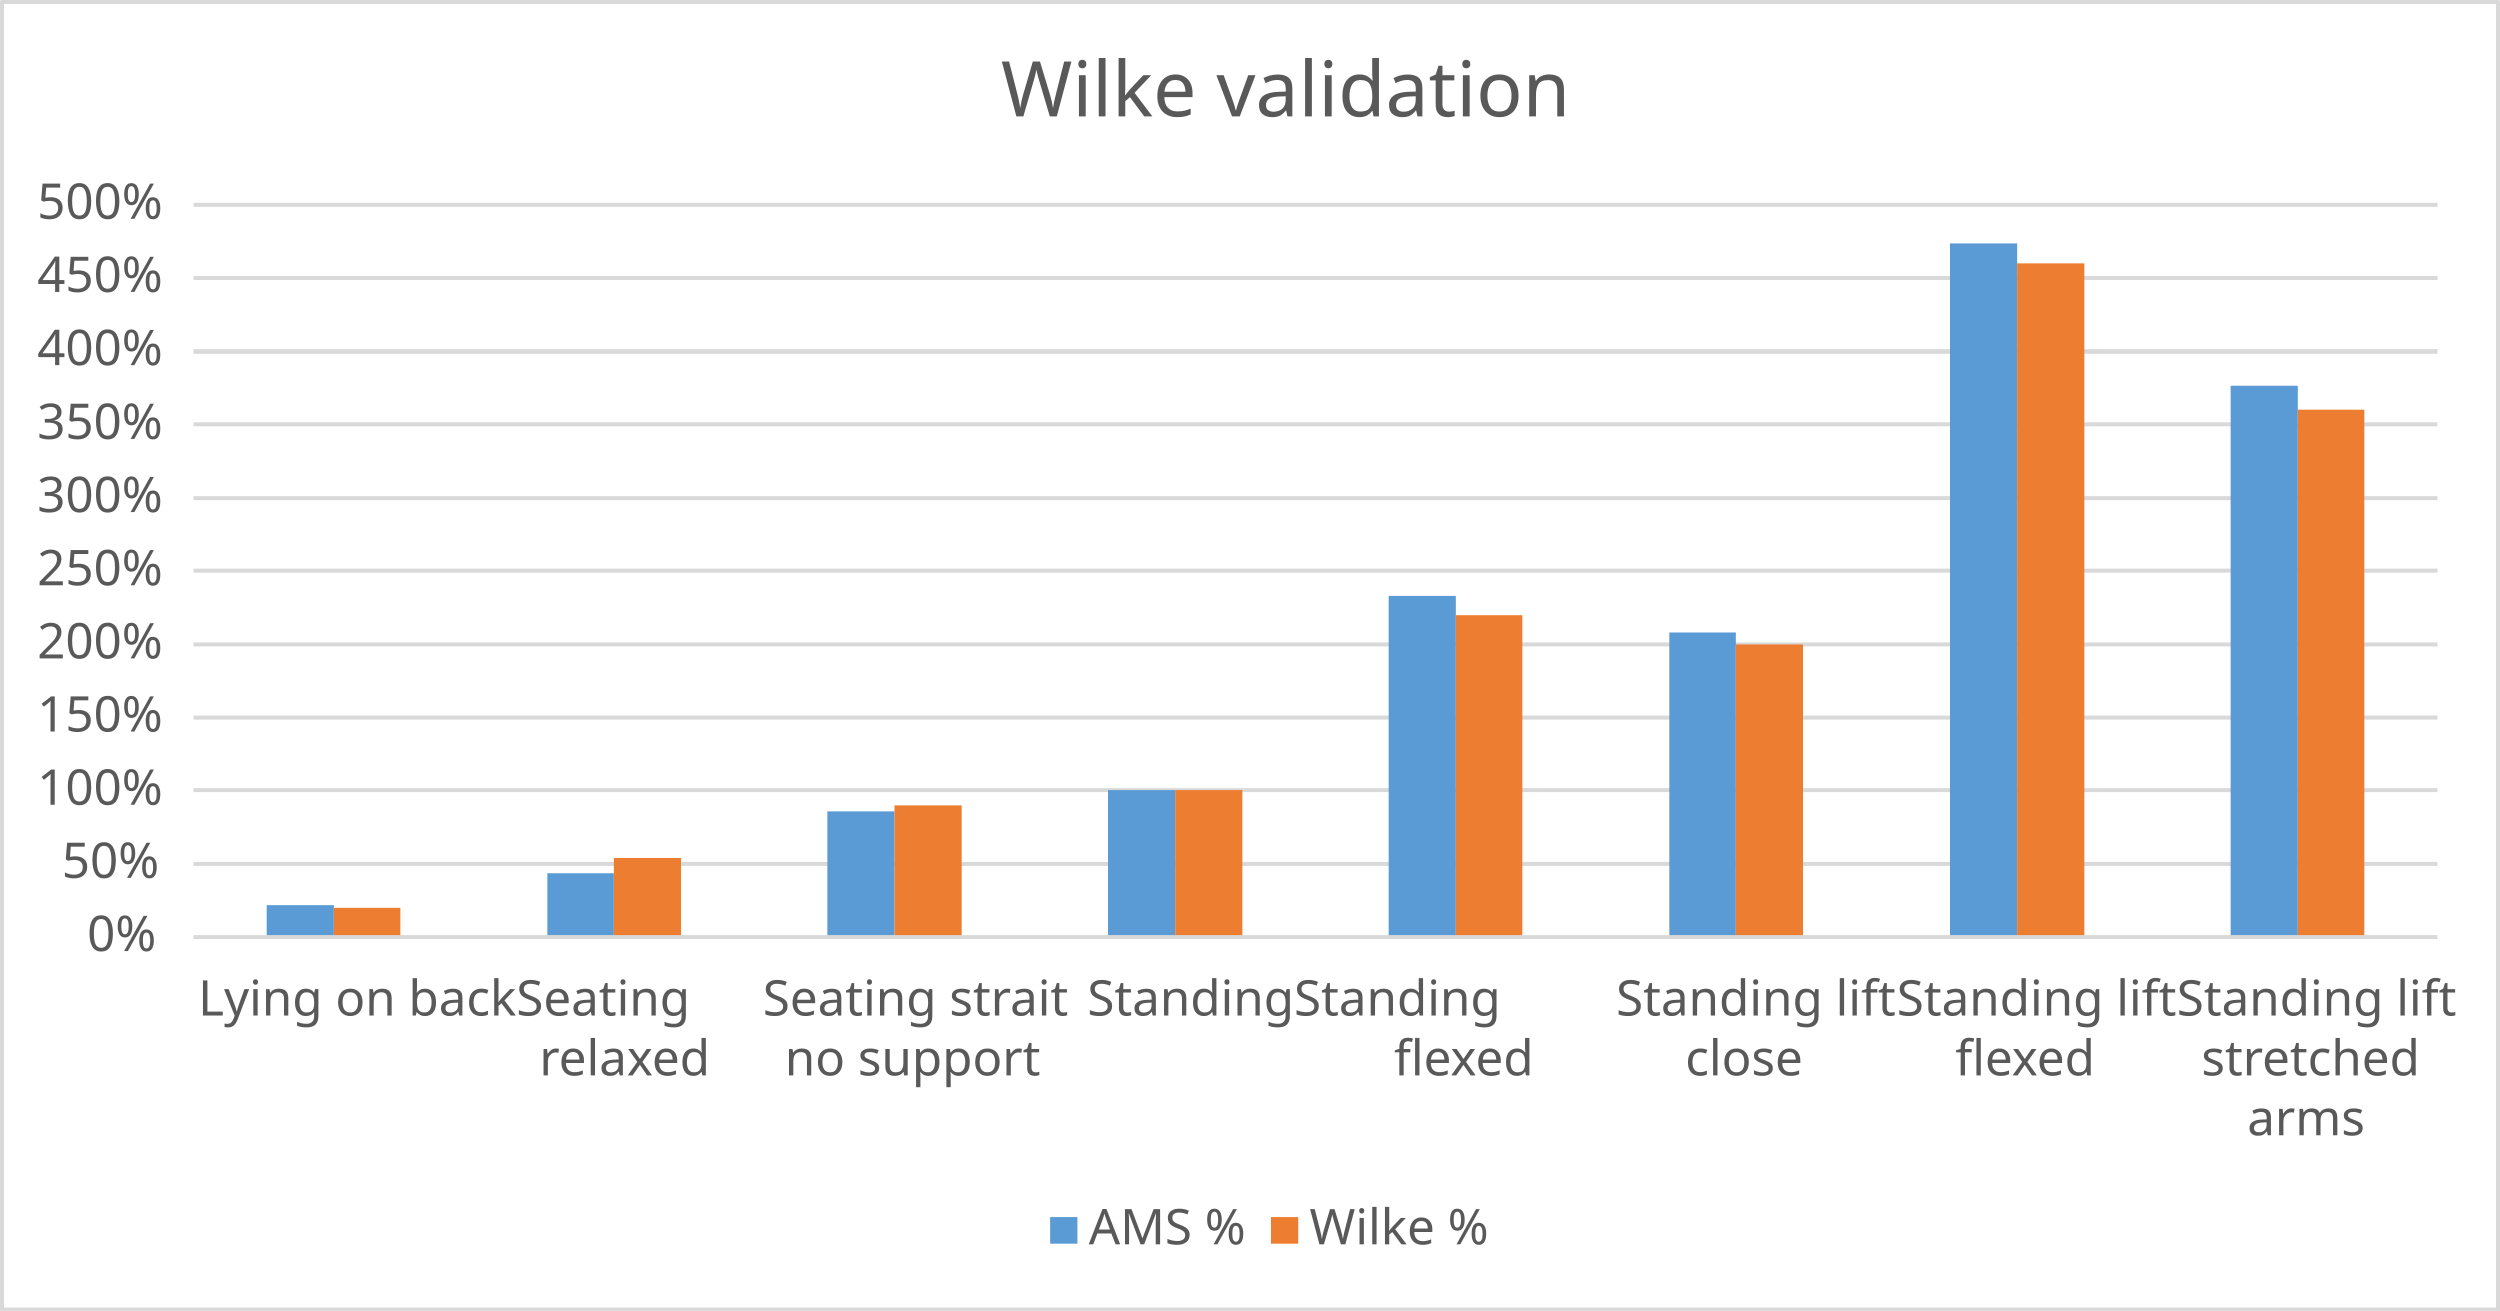
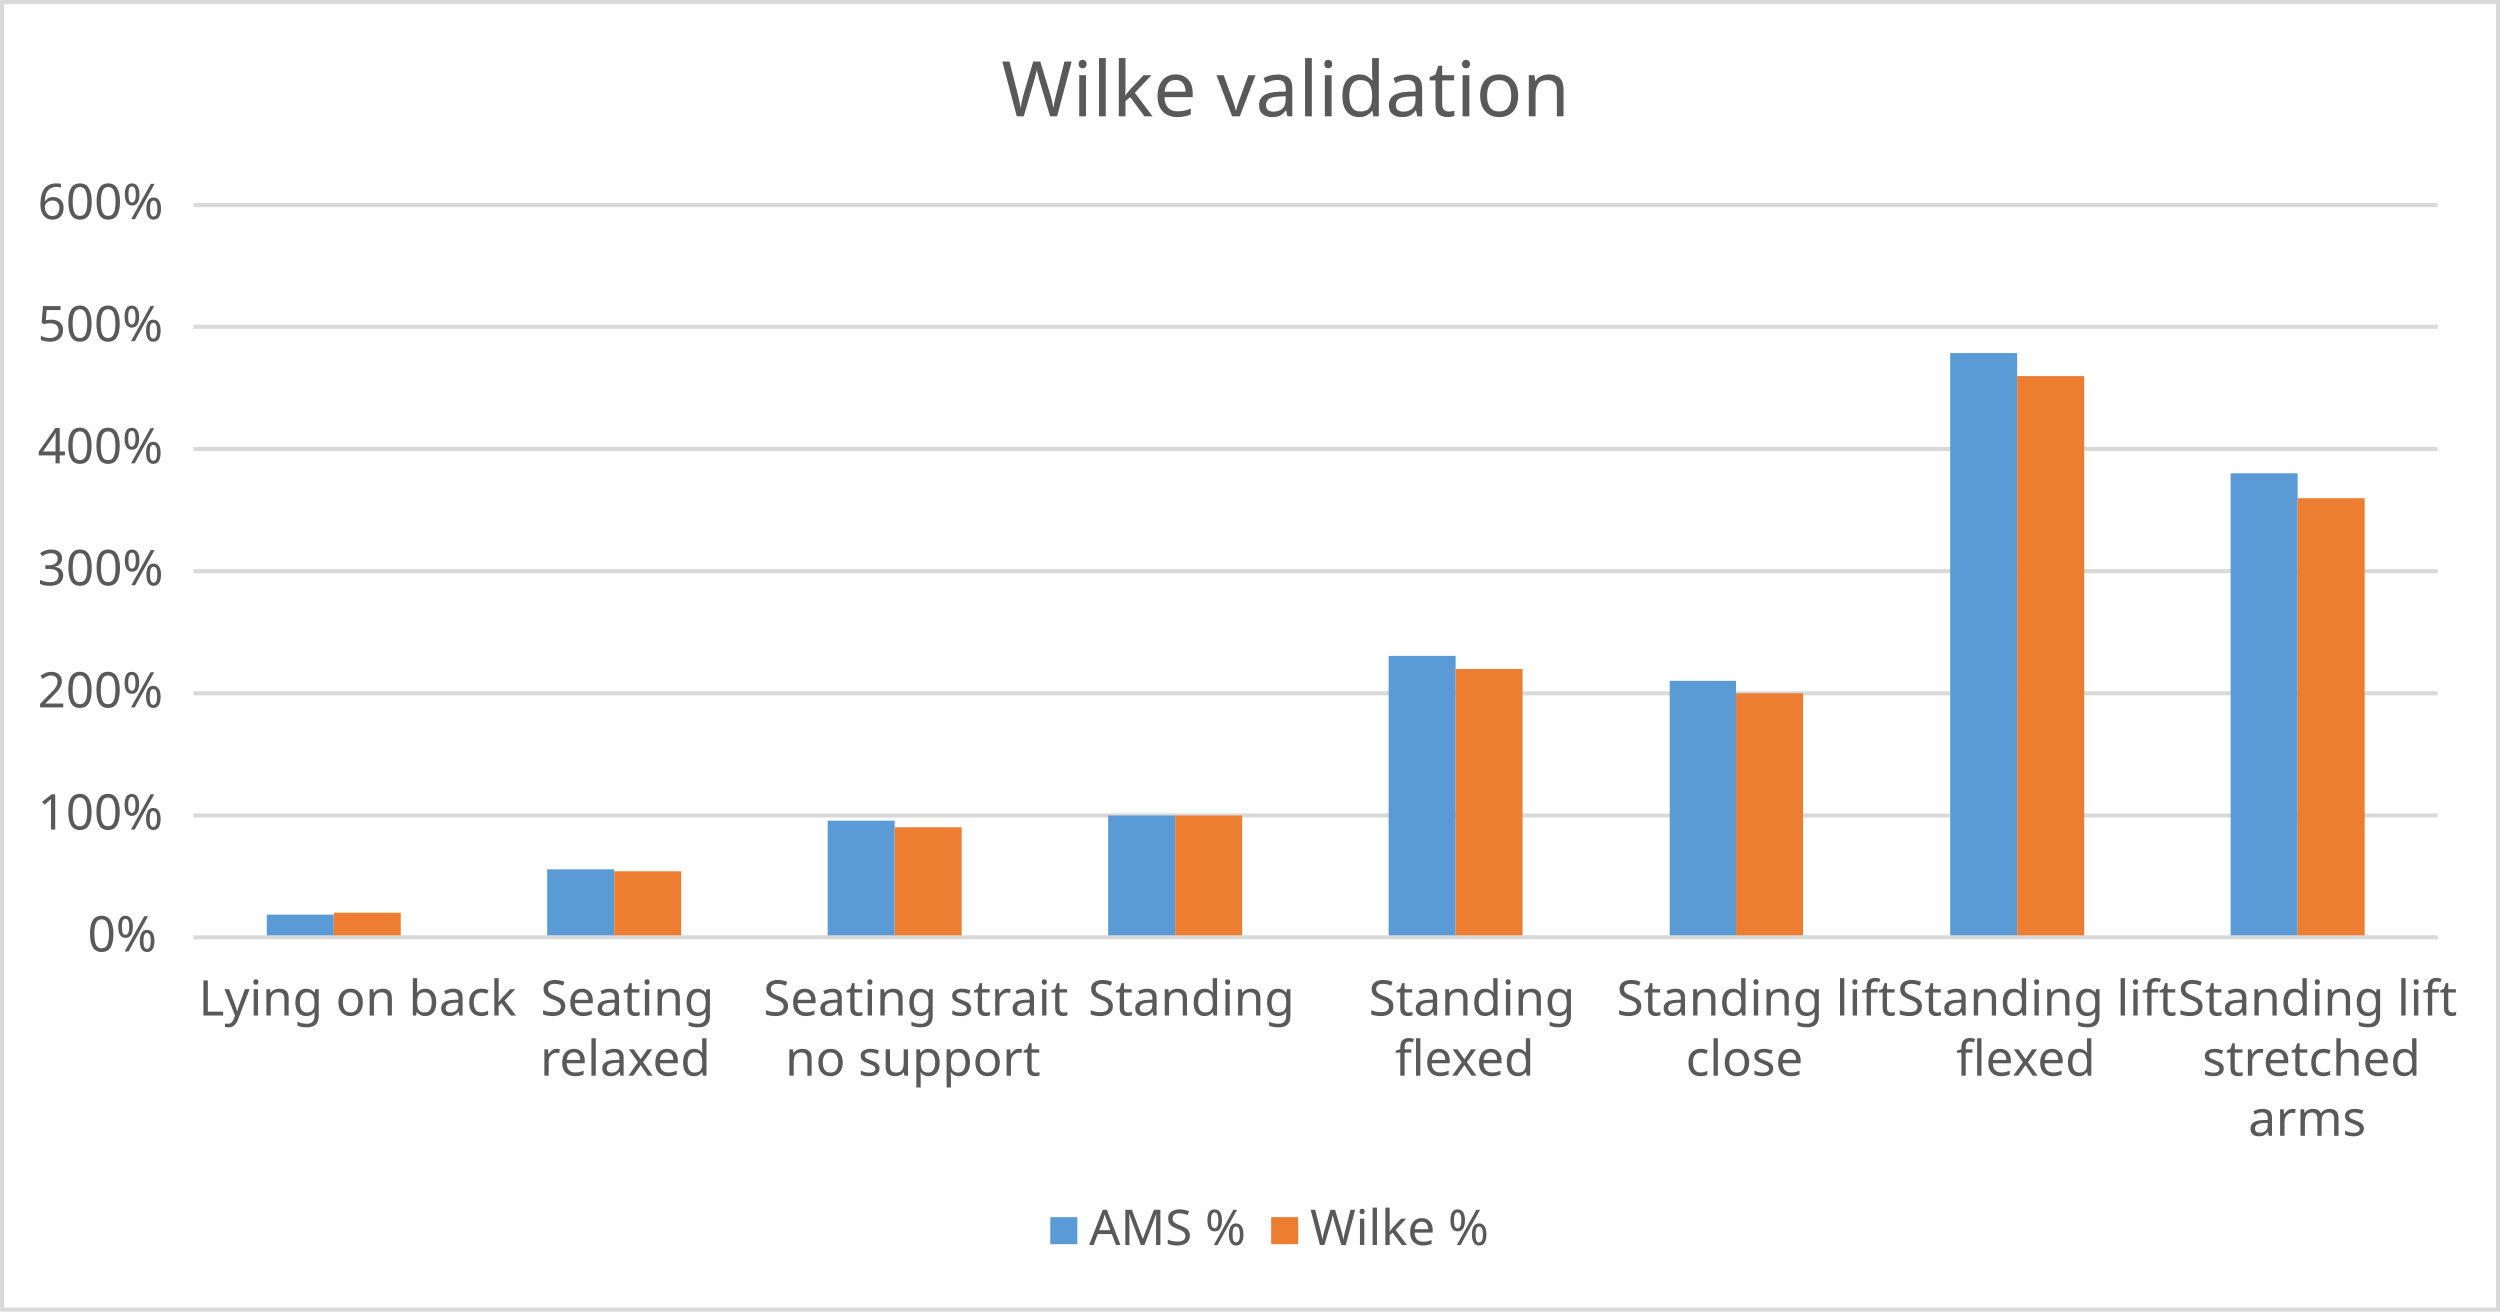
- <svg xmlns="http://www.w3.org/2000/svg" width="159.131mm" height="83.439mm" viewBox="0 0 159.131 83.439" version="1.1" id="svg8">
+ <svg xmlns="http://www.w3.org/2000/svg" width="159.142mm" height="83.478mm" viewBox="0 0 159.142 83.478" version="1.1" id="svg8">
  <defs id="defs2">
-     <clipPath id="clipPath4535" clipPathUnits="userSpaceOnUse">
-       <path style="clip-rule:evenodd" id="path4533" d="m 96,148.8 v 877.76 H 697.76 V 148.8 Z" />
-     </clipPath>
-     <clipPath id="clipPath4729" clipPathUnits="userSpaceOnUse">
-       <path style="clip-rule:evenodd" id="path4727" d="M 0,-0.48 H 601.44 V 314.88 H 0 Z" />
+     <clipPath id="clipPath4530" clipPathUnits="userSpaceOnUse">
+       <path style="clip-rule:evenodd" id="path4528" d="M 72.6,283.2 H 522.84 V 519.12 H 72.6 Z" />
+     </clipPath>
+     <clipPath id="clipPath4542" clipPathUnits="userSpaceOnUse">
+       <path style="clip-rule:evenodd" id="path4540" d="M 72.6,283.2 H 522.84 V 519.12 H 72.6 Z" />
+     </clipPath>
+     <clipPath id="clipPath4554" clipPathUnits="userSpaceOnUse">
+       <path style="clip-rule:evenodd" id="path4552" d="M 72.6,283.2 H 522.84 V 519.12 H 72.6 Z" />
+     </clipPath>
+     <clipPath id="clipPath4566" clipPathUnits="userSpaceOnUse">
+       <path style="clip-rule:evenodd" id="path4564" d="M 72.6,283.2 H 522.84 V 519.12 H 72.6 Z" />
+     </clipPath>
+     <clipPath id="clipPath4578" clipPathUnits="userSpaceOnUse">
+       <path style="clip-rule:evenodd" id="path4576" d="M 72.6,283.2 H 522.84 V 519.12 H 72.6 Z" />
+     </clipPath>
+     <clipPath id="clipPath4590" clipPathUnits="userSpaceOnUse">
+       <path style="clip-rule:evenodd" id="path4588" d="M 72.6,283.2 H 522.84 V 519.12 H 72.6 Z" />
+     </clipPath>
+     <clipPath id="clipPath4602" clipPathUnits="userSpaceOnUse">
+       <path style="clip-rule:evenodd" id="path4600" d="M 72.6,283.2 H 522.84 V 519.12 H 72.6 Z" />
+     </clipPath>
+     <clipPath id="clipPath4614" clipPathUnits="userSpaceOnUse">
+       <path style="clip-rule:evenodd" id="path4612" d="M 72.6,283.2 H 522.84 V 519.12 H 72.6 Z" />
+     </clipPath>
+     <clipPath id="clipPath4626" clipPathUnits="userSpaceOnUse">
+       <path style="clip-rule:evenodd" id="path4624" d="M 72.6,283.2 H 522.84 V 519.12 H 72.6 Z" />
+     </clipPath>
+     <clipPath id="clipPath4638" clipPathUnits="userSpaceOnUse">
+       <path style="clip-rule:evenodd" id="path4636" d="M 72.6,283.2 H 522.84 V 519.12 H 72.6 Z" />
+     </clipPath>
+     <clipPath id="clipPath4650" clipPathUnits="userSpaceOnUse">
+       <path style="clip-rule:evenodd" id="path4648" d="M 72.6,283.2 H 522.84 V 519.12 H 72.6 Z" />
+     </clipPath>
+     <clipPath id="clipPath4662" clipPathUnits="userSpaceOnUse">
+       <path style="clip-rule:evenodd" id="path4660" d="M 72.6,283.2 H 522.84 V 519.12 H 72.6 Z" />
+     </clipPath>
+     <clipPath id="clipPath4674" clipPathUnits="userSpaceOnUse">
+       <path style="clip-rule:evenodd" id="path4672" d="M 72.6,283.2 H 522.84 V 519.12 H 72.6 Z" />
+     </clipPath>
+     <clipPath id="clipPath4686" clipPathUnits="userSpaceOnUse">
+       <path style="clip-rule:evenodd" id="path4684" d="M 72.6,283.2 H 522.84 V 519.12 H 72.6 Z" />
+     </clipPath>
+     <clipPath id="clipPath4698" clipPathUnits="userSpaceOnUse">
+       <path style="clip-rule:evenodd" id="path4696" d="M 72.6,283.2 H 522.84 V 519.12 H 72.6 Z" />
+     </clipPath>
+     <clipPath id="clipPath4710" clipPathUnits="userSpaceOnUse">
+       <path style="clip-rule:evenodd" id="path4708" d="M 72.6,283.2 H 522.84 V 519.12 H 72.6 Z" />
+     </clipPath>
+     <clipPath id="clipPath4722" clipPathUnits="userSpaceOnUse">
+       <path style="clip-rule:evenodd" id="path4720" d="M 72.6,283.2 H 522.84 V 519.12 H 72.6 Z" />
+     </clipPath>
+     <clipPath id="clipPath4734" clipPathUnits="userSpaceOnUse">
+       <path style="clip-rule:evenodd" id="path4732" d="M 72.6,283.2 H 522.84 V 519.12 H 72.6 Z" />
+     </clipPath>
+     <clipPath id="clipPath4746" clipPathUnits="userSpaceOnUse">
+       <path style="clip-rule:evenodd" id="path4744" d="M 72.6,283.2 H 522.84 V 519.12 H 72.6 Z" />
+     </clipPath>
+     <clipPath id="clipPath4758" clipPathUnits="userSpaceOnUse">
+       <path style="clip-rule:evenodd" id="path4756" d="M 72.6,283.2 H 522.84 V 519.12 H 72.6 Z" />
+     </clipPath>
+     <clipPath id="clipPath4770" clipPathUnits="userSpaceOnUse">
+       <path style="clip-rule:evenodd" id="path4768" d="M 72.6,283.2 H 522.84 V 519.12 H 72.6 Z" />
+     </clipPath>
+     <clipPath id="clipPath4782" clipPathUnits="userSpaceOnUse">
+       <path style="clip-rule:evenodd" id="path4780" d="M 72.6,283.2 H 522.84 V 519.12 H 72.6 Z" />
+     </clipPath>
+     <clipPath id="clipPath4794" clipPathUnits="userSpaceOnUse">
+       <path style="clip-rule:evenodd" id="path4792" d="M 72.6,283.2 H 522.84 V 519.12 H 72.6 Z" />
+     </clipPath>
+     <clipPath id="clipPath4808" clipPathUnits="userSpaceOnUse">
+       <path style="clip-rule:evenodd" id="path4806" d="M 72.6,283.2 H 522.84 V 519.12 H 72.6 Z" />
+     </clipPath>
+     <clipPath id="clipPath4822" clipPathUnits="userSpaceOnUse">
+       <path style="clip-rule:evenodd" id="path4820" d="M 72.6,283.2 H 522.84 V 519.12 H 72.6 Z" />
+     </clipPath>
+     <clipPath id="clipPath4834" clipPathUnits="userSpaceOnUse">
+       <path style="clip-rule:evenodd" id="path4832" d="M 72,282.84 H 523.32 V 519.6 H 72 Z" />
    </clipPath>
  </defs>
-   <g id="layer1" transform="translate(-22.15524,-26.83107)">
-     <g transform="matrix(0.2645833,0,0,0.2645833,-3.329424,-86.96093)" id="g4523">
-       <g id="g4525">
-         <path id="path4527" style="fill:#ffffff;fill-opacity:1;fill-rule:nonzero;stroke:none" d="M 96.8,430.56 H 697.28 V 745.12 H 96.8 Z" />
-       </g>
-       <g id="g4529">
-         <g clip-path="url(#clipPath4535)" id="g4531">
-           <g transform="translate(142.88,637.44)" id="g4537">
-             <path id="path4539" style="fill:#d9d9d9;fill-opacity:1;fill-rule:nonzero;stroke:none" d="M 0,0 H 539.84 V 0.96 H 0 Z m 0,-17.76 h 539.84 v 0.96 H 0 Z m 0,-17.44 h 539.84 v 0.96 H 0 Z M 0,-52.8 H 539.84 V -51.84 H 0 Z m 0,-17.76 h 539.84 v 0.96 H 0 Z M 0,-88 h 539.84 v 0.96 H 0 Z m 0,-17.76 h 539.84 v 0.96 H 0 Z m 0,-17.6 h 539.84 v 1.12 H 0 Z m 0,-17.6 H 539.84 V -140 H 0 Z M 0,-158.56 h 539.84 v 0.96 H 0 Z" />
-           </g>
-           <g transform="translate(160.48,647.84)" id="g4541">
-             <path id="path4543" style="fill:#5b9bd5;fill-opacity:1;fill-rule:nonzero;stroke:none" d="M 0,0 H 16.16 V 7.68 H 0 Z m 67.52,-7.68 h 16 V 7.68 h -16 z M 134.88,-22.56 h 16.16 V 7.68 H 134.88 Z M 202.4,-27.68 H 218.56 V 7.68 h -16.16 z m 67.52,-46.72 h 16.16 V 7.68 h -16.16 z m 67.52,8.8 h 16 V 7.68 h -16 z M 404.96,-159.2 H 421.12 V 7.68 h -16.16 z m 67.52,34.24 h 16.16 V 7.68 h -16.16 z" />
-           </g>
-           <g transform="translate(176.64,648.48)" id="g4545">
-             <path id="path4547" style="fill:#ed7d31;fill-opacity:1;fill-rule:nonzero;stroke:none" d="M 0,0 H 16 V 7.04 H 0 Z M 67.36,-12 H 83.52 V 7.04 H 67.36 Z M 134.88,-24.64 h 16.16 V 7.04 H 134.88 Z M 202.4,-28.32 H 218.56 V 7.04 h -16.16 z m 67.52,-42.08 h 16 V 7.04 h -16 z m 67.36,7.04 h 16.16 V 7.04 h -16.16 z m 67.68,-91.68 H 421.12 V 7.04 h -16.16 z m 67.52,35.2 h 16 V 7.04 h -16 z" />
-           </g>
-         </g>
-       </g>
-       <g id="g4549">
-         <path id="path4551" style="fill:#d9d9d9;fill-opacity:1;fill-rule:nonzero;stroke:none" d="M 142.88,655.04 H 682.72 V 656 H 142.88 Z" />
-       </g>
-       <g transform="scale(0.036169)" id="g4553">
-         <text id="text4557" style="font-variant:normal;font-weight:normal;font-size:327.68px;font-family:F1;-inkscape-font-specification:F1;writing-mode:lr-tb;fill:#595959;fill-opacity:1;fill-rule:nonzero;stroke:none" transform="translate(3242.56,18216.6)">
-           <tspan id="tspan4555" y="0" x="0 163.84">0%</tspan>
-         </text>
-       </g>
-       <g transform="scale(0.036169)" id="g4559">
-         <text id="text4563" style="font-variant:normal;font-weight:normal;font-size:327.68px;font-family:F1;-inkscape-font-specification:F1;writing-mode:lr-tb;fill:#595959;fill-opacity:1;fill-rule:nonzero;stroke:none" transform="translate(3074.4,17730.1)">
-           <tspan id="tspan4561" y="0" x="0 167.117 330.957">50%</tspan>
-         </text>
-       </g>
-       <g transform="scale(0.036169)" id="g4565">
-         <text id="text4569" style="font-variant:normal;font-weight:normal;font-size:327.68px;font-family:F1;-inkscape-font-specification:F1;writing-mode:lr-tb;fill:#595959;fill-opacity:1;fill-rule:nonzero;stroke:none" transform="translate(2910.72,17243.5)">
-           <tspan id="tspan4567" y="0" x="0 163.84 330.957 494.797">100%</tspan>
-         </text>
-       </g>
-       <g transform="scale(0.036169)" id="g4571">
-         <text id="text4575" style="font-variant:normal;font-weight:normal;font-size:327.68px;font-family:F1;-inkscape-font-specification:F1;writing-mode:lr-tb;fill:#595959;fill-opacity:1;fill-rule:nonzero;stroke:none" transform="translate(2910.72,16756.801)">
-           <tspan id="tspan4573" y="0" x="0 163.84 330.957 494.797">150%</tspan>
-         </text>
-       </g>
-       <g transform="scale(0.036169)" id="g4577">
-         <text id="text4581" style="font-variant:normal;font-weight:normal;font-size:327.68px;font-family:F1;-inkscape-font-specification:F1;writing-mode:lr-tb;fill:#595959;fill-opacity:1;fill-rule:nonzero;stroke:none" transform="translate(2910.72,16270.2)">
-           <tspan id="tspan4579" y="0" x="0 163.84 330.957 494.797">200%</tspan>
-         </text>
-       </g>
-       <g transform="scale(0.036169)" id="g4583">
-         <text id="text4587" style="font-variant:normal;font-weight:normal;font-size:327.68px;font-family:F1;-inkscape-font-specification:F1;writing-mode:lr-tb;fill:#595959;fill-opacity:1;fill-rule:nonzero;stroke:none" transform="translate(2910.72,15783.7)">
-           <tspan id="tspan4585" y="0" x="0 163.84 330.957 494.797">250%</tspan>
-         </text>
-       </g>
-       <g transform="scale(0.036169)" id="g4589">
-         <text id="text4593" style="font-variant:normal;font-weight:normal;font-size:327.68px;font-family:F1;-inkscape-font-specification:F1;writing-mode:lr-tb;fill:#595959;fill-opacity:1;fill-rule:nonzero;stroke:none" transform="translate(2910.72,15297)">
-           <tspan id="tspan4591" y="0" x="0 163.84 330.957 494.797">300%</tspan>
-         </text>
-       </g>
-       <g transform="scale(0.036169)" id="g4595">
-         <text id="text4599" style="font-variant:normal;font-weight:normal;font-size:327.68px;font-family:F1;-inkscape-font-specification:F1;writing-mode:lr-tb;fill:#595959;fill-opacity:1;fill-rule:nonzero;stroke:none" transform="translate(2910.72,14810.4)">
-           <tspan id="tspan4597" y="0" x="0 163.84 330.957 494.797">350%</tspan>
-         </text>
-       </g>
-       <g transform="scale(0.036169)" id="g4601">
-         <text id="text4605" style="font-variant:normal;font-weight:normal;font-size:327.68px;font-family:F1;-inkscape-font-specification:F1;writing-mode:lr-tb;fill:#595959;fill-opacity:1;fill-rule:nonzero;stroke:none" transform="translate(2910.72,14319.4)">
-           <tspan id="tspan4603" y="0" x="0 163.84 330.957 494.797">400%</tspan>
-         </text>
-       </g>
-       <g transform="scale(0.036169)" id="g4607">
-         <text id="text4611" style="font-variant:normal;font-weight:normal;font-size:327.68px;font-family:F1;-inkscape-font-specification:F1;writing-mode:lr-tb;fill:#595959;fill-opacity:1;fill-rule:nonzero;stroke:none" transform="translate(2910.72,13832.8)">
-           <tspan id="tspan4609" y="0" x="0 163.84 330.957 494.797">450%</tspan>
-         </text>
-       </g>
-       <g transform="scale(0.036169)" id="g4613">
-         <text id="text4617" style="font-variant:normal;font-weight:normal;font-size:327.68px;font-family:F1;-inkscape-font-specification:F1;writing-mode:lr-tb;fill:#595959;fill-opacity:1;fill-rule:nonzero;stroke:none" transform="translate(2910.72,13346.2)">
-           <tspan id="tspan4615" y="0" x="0 163.84 330.957 494.797">500%</tspan>
-         </text>
-       </g>
-       <g transform="scale(0.036169)" id="g4619">
-         <text id="text4623" style="font-variant:normal;font-weight:normal;font-size:327.68px;font-family:F1;-inkscape-font-specification:F1;writing-mode:lr-tb;fill:#595959;fill-opacity:1;fill-rule:nonzero;stroke:none" transform="translate(3981.28,18645.801)">
-           <tspan id="tspan4621" y="0" x="0 140.902 288.358 363.725 530.842 684.851 760.218 933.888 1107.558 1179.648 1353.318 1513.882 1644.954 2274.099 2418.278 2588.672 2745.958 2854.093 2929.459 3099.853">Lying on backSeating</tspan>
-         </text>
-       </g>
-       <g transform="scale(0.036169)" id="g4625">
-         <text id="text4629" style="font-variant:normal;font-weight:normal;font-size:327.68px;font-family:F1;-inkscape-font-specification:F1;writing-mode:lr-tb;fill:#595959;fill-opacity:1;fill-rule:nonzero;stroke:none" transform="translate(6250.56,19043.801)">
-           <tspan id="tspan4627" y="0" x="0 114.688 281.805 353.894 514.458 655.36 812.646">relaxed</tspan>
-         </text>
-       </g>
-       <g transform="scale(0.036169)" id="g4631">
-         <text id="text4635" style="font-variant:normal;font-weight:normal;font-size:327.68px;font-family:F1;-inkscape-font-specification:F1;writing-mode:lr-tb;fill:#595959;fill-opacity:1;fill-rule:nonzero;stroke:none" transform="translate(7736.96,18645.801)">
-           <tspan id="tspan4633" y="0" x="0 147.456 314.573 471.859 579.994 655.36 825.754 983.04 1058.406 1186.201 1291.059 1405.747 1563.034 1638.4">Seating strait</tspan>
-         </text>
-       </g>
-       <g transform="scale(0.036169)" id="g4637">
-         <text id="text4641" style="font-variant:normal;font-weight:normal;font-size:327.68px;font-family:F1;-inkscape-font-specification:F1;writing-mode:lr-tb;fill:#595959;fill-opacity:1;fill-rule:nonzero;stroke:none" transform="translate(7883.04,19043.801)">
-           <tspan id="tspan4639" y="0" x="0 167.117 344.064 416.154 543.949 720.896 888.013 1064.96 1235.353 1350.042">no support</tspan>
-         </text>
-       </g>
-       <g transform="scale(0.036169)" id="g4643">
-         <text id="text4647" style="font-variant:normal;font-weight:normal;font-size:327.68px;font-family:F1;-inkscape-font-specification:F1;writing-mode:lr-tb;fill:#595959;fill-opacity:1;fill-rule:nonzero;stroke:none" transform="translate(9895.68,18645.801)">
-           <tspan id="tspan4645" y="0" x="0 150.733 262.144 419.43 589.824 760.218 838.861 1009.254 1867.776 2018.509 2126.643 2287.206 2454.323 2627.994 2706.637 2877.03">StandingStanding</tspan>
-         </text>
-       </g>
-       <g transform="scale(0.036169)" id="g4649">
-         <text id="text4653" style="font-variant:normal;font-weight:normal;font-size:327.68px;font-family:F1;-inkscape-font-specification:F1;writing-mode:lr-tb;fill:#595959;fill-opacity:1;fill-rule:nonzero;stroke:none" transform="translate(11935,19043.801)">
-           <tspan id="tspan4651" y="0" x="0 101.581 176.947 337.51 481.69 642.253">flexed</tspan>
-         </text>
-       </g>
-       <g transform="scale(0.036169)" id="g4655">
-         <text id="text4659" style="font-variant:normal;font-weight:normal;font-size:327.68px;font-family:F1;-inkscape-font-specification:F1;writing-mode:lr-tb;fill:#595959;fill-opacity:1;fill-rule:nonzero;stroke:none" transform="translate(13412.5,18645.801)">
-           <tspan id="tspan4657" y="0" x="0 147.456 262.144 419.43 589.824 760.218 835.584 1009.254 1159.987 1235.353 1310.72 1389.363 1490.944">Standing lift</tspan>
-         </text>
-       </g>
-       <g transform="scale(0.036169)" id="g4661">
-         <text id="text4665" style="font-variant:normal;font-weight:normal;font-size:327.68px;font-family:F1;-inkscape-font-specification:F1;writing-mode:lr-tb;fill:#595959;fill-opacity:1;fill-rule:nonzero;stroke:none" transform="translate(13872.6,19043.801)">
-           <tspan id="tspan4663" y="0" x="0 137.626 212.992 383.386 514.458">close</tspan>
-         </text>
-       </g>
-       <g transform="scale(0.036169)" id="g4667">
-         <text id="text4671" style="font-variant:normal;font-weight:normal;font-size:327.68px;font-family:F1;-inkscape-font-specification:F1;writing-mode:lr-tb;fill:#595959;fill-opacity:1;fill-rule:nonzero;stroke:none" transform="translate(15279.4,18645.801)">
-           <tspan id="tspan4669" y="0" x="0 147.456 262.144 416.154 589.824 756.941 835.584 1009.254 1159.987 1235.353 1310.72 1389.363 1487.667">Standing lift</tspan>
-         </text>
-       </g>
-       <g transform="scale(0.036169)" id="g4673">
-         <text id="text4677" style="font-variant:normal;font-weight:normal;font-size:327.68px;font-family:F1;-inkscape-font-specification:F1;writing-mode:lr-tb;fill:#595959;fill-opacity:1;fill-rule:nonzero;stroke:none" transform="translate(15668.6,19043.801)">
-           <tspan id="tspan4675" y="0" x="0 101.581 173.67 337.51 481.69 642.253">flexed</tspan>
-         </text>
-       </g>
-       <g transform="scale(0.036169)" id="g4679">
-         <text id="text4683" style="font-variant:normal;font-weight:normal;font-size:327.68px;font-family:F1;-inkscape-font-specification:F1;writing-mode:lr-tb;fill:#595959;fill-opacity:1;fill-rule:nonzero;stroke:none" transform="translate(17141.801,18645.801)">
-           <tspan id="tspan4681" y="0" x="0 150.733 265.421 419.43 593.101 760.218 838.861 1012.531 1163.264 1238.63 1313.997 1389.363 1490.944">Standing lift</tspan>
-         </text>
-       </g>
-       <g transform="scale(0.036169)" id="g4685">
-         <text id="text4689" style="font-variant:normal;font-weight:normal;font-size:327.68px;font-family:F1;-inkscape-font-specification:F1;writing-mode:lr-tb;fill:#595959;fill-opacity:1;fill-rule:nonzero;stroke:none" transform="translate(17305.4,19043.801)">
-           <tspan id="tspan4687" y="0" x="0 127.795 239.206 353.894 517.734 629.146 766.771 937.165 1101.005">stretched</tspan>
-         </text>
-       </g>
-       <g transform="scale(0.036169)" id="g4691">
-         <text id="text4695" style="font-variant:normal;font-weight:normal;font-size:327.68px;font-family:F1;-inkscape-font-specification:F1;writing-mode:lr-tb;fill:#595959;fill-opacity:1;fill-rule:nonzero;stroke:none" transform="translate(17610.6,19442.1)">
-           <tspan id="tspan4693" y="0" x="0 160.563 268.698 534.118">arms</tspan>
-         </text>
-       </g>
-       <g transform="scale(0.056424)" id="g4697">
-         <text id="text4701" style="font-variant:normal;font-weight:normal;font-size:327.68px;font-family:F1;-inkscape-font-specification:F1;writing-mode:lr-tb;fill:#595959;fill-opacity:1;fill-rule:nonzero;stroke:none" transform="translate(5974.72,8118.56)">
-           <tspan id="tspan4699" y="0" x="0 288.358 367.002 442.368 579.994 740.557 812.646 956.826 1114.112 1189.478 1264.845 1435.238 1589.248 1697.382 1776.025 1949.696">Wilke validation</tspan>
-         </text>
-       </g>
-       <g id="g4703">
-         <path id="path4705" style="fill:#5b9bd5;fill-opacity:1;fill-rule:nonzero;stroke:none" d="m 348.96,722.88 h 6.56 v 6.4 h -6.56 z" />
-       </g>
-       <g transform="scale(0.036169)" id="g4707">
-         <text id="text4711" style="font-variant:normal;font-weight:normal;font-size:327.68px;font-family:F1;-inkscape-font-specification:F1;writing-mode:lr-tb;fill:#595959;fill-opacity:1;fill-rule:nonzero;stroke:none" transform="translate(9904.64,20167.5)">
-           <tspan id="tspan4709" y="0" x="0 186.778 468.582 619.315 694.682">AMS %</tspan>
-         </text>
-       </g>
-       <g id="g4713">
-         <path id="path4715" style="fill:#ed7d31;fill-opacity:1;fill-rule:nonzero;stroke:none" d="m 402.08,722.88 h 6.56 v 6.4 h -6.56 z" />
-       </g>
-       <g transform="scale(0.036169)" id="g4717">
-         <text id="text4721" style="font-variant:normal;font-weight:normal;font-size:327.68px;font-family:F1;-inkscape-font-specification:F1;writing-mode:lr-tb;fill:#595959;fill-opacity:1;fill-rule:nonzero;stroke:none" transform="translate(11373.3,20167.5)">
-           <tspan id="tspan4719" y="0" x="0 291.635 367.002 439.091 589.824 756.941 825.754">Wilke %</tspan>
-         </text>
-       </g>
-       <g transform="translate(96.32,430.56)" id="g4723">
-         <g clip-path="url(#clipPath4729)" id="g4725">
-           <path id="path4731" style="fill:#d9d9d9;fill-opacity:1;fill-rule:nonzero;stroke:none" d="m 0,0 c 0,-0.32 0.16,-0.48 0.48,-0.48 h 600.48 c 0.32,0 0.48,0.16 0.48,0.48 v 314.56 c 0,0.32 -0.16,0.48 -0.48,0.48 H 0.48 C 0.16,315.04 0,314.88 0,314.56 Z M 0.96,314.56 0.48,314.08 H 600.96 L 600.48,314.56 V 0 l 0.48,0.48 H 0.48 L 0.96,0 Z" />
+   <g id="layer1" transform="translate(-23.99455,-33.76698)">
+     <g transform="matrix(0.3527778,0,0,-0.3527778,-1.45929,217.0246)" id="g4512">
+       <path id="path4514" style="fill:#ffffff;fill-opacity:1;fill-rule:evenodd;stroke:none" d="m 72.523,283.14 h 450.37 V 519.1 H 72.523 Z" />
+       <path id="path4516" style="fill:none;stroke:#d9d9d9;stroke-width:0.741;stroke-linecap:butt;stroke-linejoin:round;stroke-miterlimit:10;stroke-dasharray:none;stroke-opacity:1" d="M 107.06,372.32 H 512.02 M 107.06,394.37 H 512.02 M 107.06,416.41 H 512.02 M 107.06,438.46 H 512.02 M 107.06,460.5 h 404.96 m -404.96,21.97 h 404.96" />
+       <path id="path4518" style="fill:#5b9bd5;fill-opacity:1;fill-rule:nonzero;stroke:none" d="m 120.29,354.43 h 12.09 v -4.09 h -12.09 z m 50.6,8.17 h 12.09 v -12.26 h -12.09 z m 50.61,8.78 h 12.09 V 350.34 H 221.5 Z m 50.61,0.94 h 12.09 v -21.98 h -12.09 z m 50.61,28.8 h 12.09 v -50.78 h -12.09 z m 50.72,-4.5 h 11.97 v -46.28 h -11.97 z m 50.61,59.14 h 12.09 V 350.34 h -12.09 z m 50.61,-21.69 h 12.09 v -83.73 h -12.09 z" />
+       <path id="path4520" style="fill:#ed7d31;fill-opacity:1;fill-rule:nonzero;stroke:none" d="m 132.38,354.78 h 12.08 v -4.44 h -12.08 z m 50.6,7.47 h 12.09 v -11.91 h -12.09 z m 50.61,7.94 h 12.09 v -19.85 h -12.09 z m 50.61,2.13 h 12.09 V 350.34 H 284.2 Z m 50.61,26.43 h 12.08 v -48.41 h -12.08 z m 50.6,-4.38 h 12.09 v -44.03 h -12.09 z m 50.73,57.24 h 12.09 V 350.34 h -12.09 z m 50.61,-22.04 h 12.09 v -79.23 h -12.09 z" />
+       <path id="path4522" style="fill:none;stroke:#d9d9d9;stroke-width:0.741;stroke-linecap:butt;stroke-linejoin:round;stroke-miterlimit:10;stroke-dasharray:none;stroke-opacity:1" d="M 107.06,350.34 H 512.02" />
+       <g id="g4524">
+         <g clip-path="url(#clipPath4530)" id="g4526">
+           <text id="text4534" style="font-variant:normal;font-weight:normal;font-size:8.904px;font-family:Calibri;-inkscape-font-specification:Calibri;writing-mode:lr-tb;fill:#595959;fill-opacity:1;fill-rule:nonzero;stroke:none" transform="matrix(1,0,0,-1,87.96,347.78)">
+             <tspan id="tspan4532" y="0" x="0 4.512">0%</tspan>
+           </text>
+         </g>
+       </g>
+       <g id="g4536">
+         <g clip-path="url(#clipPath4542)" id="g4538">
+           <text id="text4546" style="font-variant:normal;font-weight:normal;font-size:8.88px;font-family:Calibri;-inkscape-font-specification:Calibri;writing-mode:lr-tb;fill:#595959;fill-opacity:1;fill-rule:nonzero;stroke:none" transform="matrix(1,0,0,-1,78.96,369.79)">
+             <tspan id="tspan4544" y="0" x="0 4.512 9.024 13.536">100%</tspan>
+           </text>
+         </g>
+       </g>
+       <g id="g4548">
+         <g clip-path="url(#clipPath4554)" id="g4550">
+           <text id="text4558" style="font-variant:normal;font-weight:normal;font-size:8.88px;font-family:Calibri;-inkscape-font-specification:Calibri;writing-mode:lr-tb;fill:#595959;fill-opacity:1;fill-rule:nonzero;stroke:none" transform="matrix(1,0,0,-1,78.96,391.82)">
+             <tspan id="tspan4556" y="0" x="0 4.512 9.024 13.536">200%</tspan>
+           </text>
+         </g>
+       </g>
+       <g id="g4560">
+         <g clip-path="url(#clipPath4566)" id="g4562">
+           <text id="text4570" style="font-variant:normal;font-weight:normal;font-size:8.904px;font-family:Calibri;-inkscape-font-specification:Calibri;writing-mode:lr-tb;fill:#595959;fill-opacity:1;fill-rule:nonzero;stroke:none" transform="matrix(1,0,0,-1,78.96,413.86)">
+             <tspan id="tspan4568" y="0" x="0 4.512 9.024 13.536">300%</tspan>
+           </text>
+         </g>
+       </g>
+       <g id="g4572">
+         <g clip-path="url(#clipPath4578)" id="g4574">
+           <text id="text4582" style="font-variant:normal;font-weight:normal;font-size:8.88px;font-family:Calibri;-inkscape-font-specification:Calibri;writing-mode:lr-tb;fill:#595959;fill-opacity:1;fill-rule:nonzero;stroke:none" transform="matrix(1,0,0,-1,78.96,435.86)">
+             <tspan id="tspan4580" y="0" x="0 4.512 9.024 13.536">400%</tspan>
+           </text>
+         </g>
+       </g>
+       <g id="g4584">
+         <g clip-path="url(#clipPath4590)" id="g4586">
+           <text id="text4594" style="font-variant:normal;font-weight:normal;font-size:8.88px;font-family:Calibri;-inkscape-font-specification:Calibri;writing-mode:lr-tb;fill:#595959;fill-opacity:1;fill-rule:nonzero;stroke:none" transform="matrix(1,0,0,-1,78.96,457.9)">
+             <tspan id="tspan4592" y="0" x="0 4.512 9.024 13.536">500%</tspan>
+           </text>
+         </g>
+       </g>
+       <g id="g4596">
+         <g clip-path="url(#clipPath4602)" id="g4598">
+           <text id="text4606" style="font-variant:normal;font-weight:normal;font-size:8.904px;font-family:Calibri;-inkscape-font-specification:Calibri;writing-mode:lr-tb;fill:#595959;fill-opacity:1;fill-rule:nonzero;stroke:none" transform="matrix(1,0,0,-1,78.96,479.93)">
+             <tspan id="tspan4604" y="0" x="0 4.512 9.024 13.536">600%</tspan>
+           </text>
+         </g>
+       </g>
+       <g id="g4608">
+         <g clip-path="url(#clipPath4614)" id="g4610">
+           <text id="text4618" style="font-variant:normal;font-weight:normal;font-size:8.88px;font-family:Calibri;-inkscape-font-specification:Calibri;writing-mode:lr-tb;fill:#595959;fill-opacity:1;fill-rule:nonzero;stroke:none" transform="matrix(1,0,0,-1,108,336.22)">
+             <tspan id="tspan4616" y="0" x="0 3.783 7.806 9.848 14.466 18.621 20.628 25.379 30.014 32.021 36.772 41.026 44.72">Lying on back</tspan>
+           </text>
+         </g>
+       </g>
+       <g id="g4620">
+         <g clip-path="url(#clipPath4626)" id="g4622">
+           <text id="text4630" style="font-variant:normal;font-weight:normal;font-size:8.88px;font-family:Calibri;-inkscape-font-specification:Calibri;writing-mode:lr-tb;fill:#595959;fill-opacity:1;fill-rule:nonzero;stroke:none" transform="matrix(1,0,0,-1,169.7,336.22)">
+             <tspan id="tspan4628" y="0" x="0 4.032 8.534 12.787 15.762 17.778 22.413">Seating</tspan>
+           </text>
+         </g>
+       </g>
+       <g id="g4632">
+         <g clip-path="url(#clipPath4638)" id="g4634">
+           <text id="text4642" style="font-variant:normal;font-weight:normal;font-size:8.88px;font-family:Calibri;-inkscape-font-specification:Calibri;writing-mode:lr-tb;fill:#595959;fill-opacity:1;fill-rule:nonzero;stroke:none" transform="matrix(1,0,0,-1,169.63,325.37)">
+             <tspan id="tspan4640" y="0" x="0 3.099 7.601 9.644 13.897 17.68 22.076">relaxed</tspan>
+           </text>
+         </g>
+       </g>
+       <g id="g4644">
+         <g clip-path="url(#clipPath4650)" id="g4646">
+           <text id="text4654" style="font-variant:normal;font-weight:normal;font-size:8.88px;font-family:Calibri;-inkscape-font-specification:Calibri;writing-mode:lr-tb;fill:#595959;fill-opacity:1;fill-rule:nonzero;stroke:none" transform="matrix(1,0,0,-1,209.9,336.22)">
+             <tspan id="tspan4652" y="0" x="0 4.032 8.534 12.787 15.762 17.804 22.431 26.693 28.7 32.146 35.12 38.22 42.473 44.515">Seating strait</tspan>
+           </text>
+         </g>
+       </g>
+       <g id="g4656">
+         <g clip-path="url(#clipPath4662)" id="g4658">
+           <text id="text4666" style="font-variant:normal;font-weight:normal;font-size:8.88px;font-family:Calibri;-inkscape-font-specification:Calibri;writing-mode:lr-tb;fill:#595959;fill-opacity:1;fill-rule:nonzero;stroke:none" transform="matrix(1,0,0,-1,213.84,325.37)">
+             <tspan id="tspan4664" y="0" x="0 4.635 9.351 11.358 14.803 19.518 24.154 28.869 33.504 36.577">no support</tspan>
+           </text>
+         </g>
+       </g>
+       <g id="g4668">
+         <g clip-path="url(#clipPath4674)" id="g4670">
+           <text id="text4678" style="font-variant:normal;font-weight:normal;font-size:8.88px;font-family:Calibri;-inkscape-font-specification:Calibri;writing-mode:lr-tb;fill:#595959;fill-opacity:1;fill-rule:nonzero;stroke:none" transform="matrix(1,0,0,-1,268.51,336.22)">
+             <tspan id="tspan4676" y="0" x="0 4.032 7.095 11.349 15.948 20.557 22.688 27.297">Standing</tspan>
+           </text>
+         </g>
+       </g>
+       <g id="g4680">
+         <g clip-path="url(#clipPath4686)" id="g4682">
+           <text id="text4690" style="font-variant:normal;font-weight:normal;font-size:8.88px;font-family:Calibri;-inkscape-font-specification:Calibri;writing-mode:lr-tb;fill:#595959;fill-opacity:1;fill-rule:nonzero;stroke:none" transform="matrix(1,0,0,-1,319.13,336.22)">
+             <tspan id="tspan4688" y="0" x="0 4.032 7.122 11.375 16.037 20.655 22.786 27.421">Standing</tspan>
+           </text>
+         </g>
+       </g>
+       <g id="g4692">
+         <g clip-path="url(#clipPath4698)" id="g4694">
+           <text id="text4702" style="font-variant:normal;font-weight:normal;font-size:8.88px;font-family:Calibri;-inkscape-font-specification:Calibri;writing-mode:lr-tb;fill:#595959;fill-opacity:1;fill-rule:nonzero;stroke:none" transform="matrix(1,0,0,-1,323.86,325.37)">
+             <tspan id="tspan4700" y="0" x="0 2.708 4.751 9.12 13.027 17.423">flexed</tspan>
+           </text>
+         </g>
+       </g>
+       <g id="g4704">
+         <g clip-path="url(#clipPath4710)" id="g4706">
+           <text id="text4714" style="font-variant:normal;font-weight:normal;font-size:8.88px;font-family:Calibri;-inkscape-font-specification:Calibri;writing-mode:lr-tb;fill:#595959;fill-opacity:1;fill-rule:nonzero;stroke:none" transform="matrix(1,0,0,-1,363.86,336.22)">
+             <tspan id="tspan4712" y="0" x="0 4.032 7.122 11.375 16.037 20.655 22.786 27.421 31.577 33.584 35.627 37.74 40.466">Standing lift</tspan>
+           </text>
+         </g>
+       </g>
+       <g id="g4716">
+         <g clip-path="url(#clipPath4722)" id="g4718">
+           <text id="text4726" style="font-variant:normal;font-weight:normal;font-size:8.88px;font-family:Calibri;-inkscape-font-specification:Calibri;writing-mode:lr-tb;fill:#595959;fill-opacity:1;fill-rule:nonzero;stroke:none" transform="matrix(1,0,0,-1,376.34,325.37)">
+             <tspan id="tspan4724" y="0" x="0 3.783 5.825 10.434 13.977">close</tspan>
+           </text>
+         </g>
+       </g>
+       <g id="g4728">
+         <g clip-path="url(#clipPath4734)" id="g4730">
+           <text id="text4738" style="font-variant:normal;font-weight:normal;font-size:8.88px;font-family:Calibri;-inkscape-font-specification:Calibri;writing-mode:lr-tb;fill:#595959;fill-opacity:1;fill-rule:nonzero;stroke:none" transform="matrix(1,0,0,-1,414.5,336.22)">
+             <tspan id="tspan4736" y="0" x="0 4.032 7.095 11.349 16.011 20.628 22.759 27.395 31.551 33.558 35.6 37.713 40.44">Standing lift</tspan>
+           </text>
+         </g>
+       </g>
+       <g id="g4740">
+         <g clip-path="url(#clipPath4746)" id="g4742">
+           <text id="text4750" style="font-variant:normal;font-weight:normal;font-size:8.88px;font-family:Calibri;-inkscape-font-specification:Calibri;writing-mode:lr-tb;fill:#595959;fill-opacity:1;fill-rule:nonzero;stroke:none" transform="matrix(1,0,0,-1,425.11,325.37)">
+             <tspan id="tspan4748" y="0" x="0 2.726 4.769 9.138 13.045 17.44">flexed</tspan>
+           </text>
+         </g>
+       </g>
+       <g id="g4752">
+         <g clip-path="url(#clipPath4758)" id="g4754">
+           <text id="text4762" style="font-variant:normal;font-weight:normal;font-size:8.88px;font-family:Calibri;-inkscape-font-specification:Calibri;writing-mode:lr-tb;fill:#595959;fill-opacity:1;fill-rule:nonzero;stroke:none" transform="matrix(1,0,0,-1,465.14,336.22)">
+             <tspan id="tspan4760" y="0" x="0 4.032 7.095 11.349 15.948 20.557 22.688 27.297 31.426 33.433 35.476 37.589 40.297">Standing lift</tspan>
+           </text>
+         </g>
+       </g>
+       <g id="g4764">
+         <g clip-path="url(#clipPath4770)" id="g4766">
+           <text id="text4774" style="font-variant:normal;font-weight:normal;font-size:8.88px;font-family:Calibri;-inkscape-font-specification:Calibri;writing-mode:lr-tb;fill:#595959;fill-opacity:1;fill-rule:nonzero;stroke:none" transform="matrix(1,0,0,-1,469.56,325.37)">
+             <tspan id="tspan4772" y="0" x="0 3.428 6.402 9.59 13.986 16.961 20.744 25.379 29.881">stretched</tspan>
+           </text>
+         </g>
+       </g>
+       <g id="g4776">
+         <g clip-path="url(#clipPath4782)" id="g4778">
+           <text id="text4786" style="font-variant:normal;font-weight:normal;font-size:8.904px;font-family:Calibri;-inkscape-font-specification:Calibri;writing-mode:lr-tb;fill:#595959;fill-opacity:1;fill-rule:nonzero;stroke:none" transform="matrix(1,0,0,-1,477.84,314.52)">
+             <tspan id="tspan4784" y="0" x="0 4.265 7.346 14.46">arms</tspan>
+           </text>
+         </g>
+       </g>
+       <g id="g4788">
+         <g clip-path="url(#clipPath4794)" id="g4790">
+           <text id="text4798" style="font-variant:normal;font-weight:normal;font-size:13.848px;font-family:Calibri;-inkscape-font-specification:Calibri;writing-mode:lr-tb;fill:#595959;fill-opacity:1;fill-rule:nonzero;stroke:none" transform="matrix(1,0,0,-1,252.84,498.48)">
+             <tspan id="tspan4796" y="0" x="0 12.325 15.51 18.695 24.525 31.421 34.468 40.519 47.152 50.337 53.523 60.793 67.301 71.94 75.125 82.451">Wilke validation</tspan>
+           </text>
+         </g>
+       </g>
+       <path id="path4800" style="fill:#5b9bd5;fill-opacity:1;fill-rule:evenodd;stroke:none" d="m 261.67,294.96 h 4.882 v 4.882 H 261.67 Z" />
+       <g id="g4802">
+         <g clip-path="url(#clipPath4808)" id="g4804">
+           <text id="text4812" style="font-variant:normal;font-weight:normal;font-size:8.88px;font-family:Calibri;-inkscape-font-specification:Calibri;writing-mode:lr-tb;fill:#595959;fill-opacity:1;fill-rule:nonzero;stroke:none" transform="matrix(1,0,0,-1,268.68,294.82)">
+             <tspan id="tspan4810" y="0" x="0 5.088 12.787 16.819 18.826">AMS %</tspan>
+           </text>
+         </g>
+       </g>
+       <path id="path4814" style="fill:#ed7d31;fill-opacity:1;fill-rule:evenodd;stroke:none" d="m 301.53,294.96 h 4.882 v 4.882 H 301.53 Z" />
+       <g id="g4816">
+         <g clip-path="url(#clipPath4822)" id="g4818">
+           <text id="text4826" style="font-variant:normal;font-weight:normal;font-size:8.88px;font-family:Calibri;-inkscape-font-specification:Calibri;writing-mode:lr-tb;fill:#595959;fill-opacity:1;fill-rule:nonzero;stroke:none" transform="matrix(1,0,0,-1,308.54,294.82)">
+             <tspan id="tspan4824" y="0" x="0 7.939 9.981 11.97 16.011 20.504 22.511">Wilke %</tspan>
+           </text>
+         </g>
+       </g>
+       <g id="g4828">
+         <g clip-path="url(#clipPath4834)" id="g4830">
+           <path id="path4836" style="fill:none;stroke:#d9d9d9;stroke-width:0.741;stroke-linecap:butt;stroke-linejoin:round;stroke-miterlimit:10;stroke-dasharray:none;stroke-opacity:1" d="m 72.523,283.14 h 450.37 V 519.1 H 72.523 Z" />
        </g>
      </g>
    </g>
  </g>
</svg>
